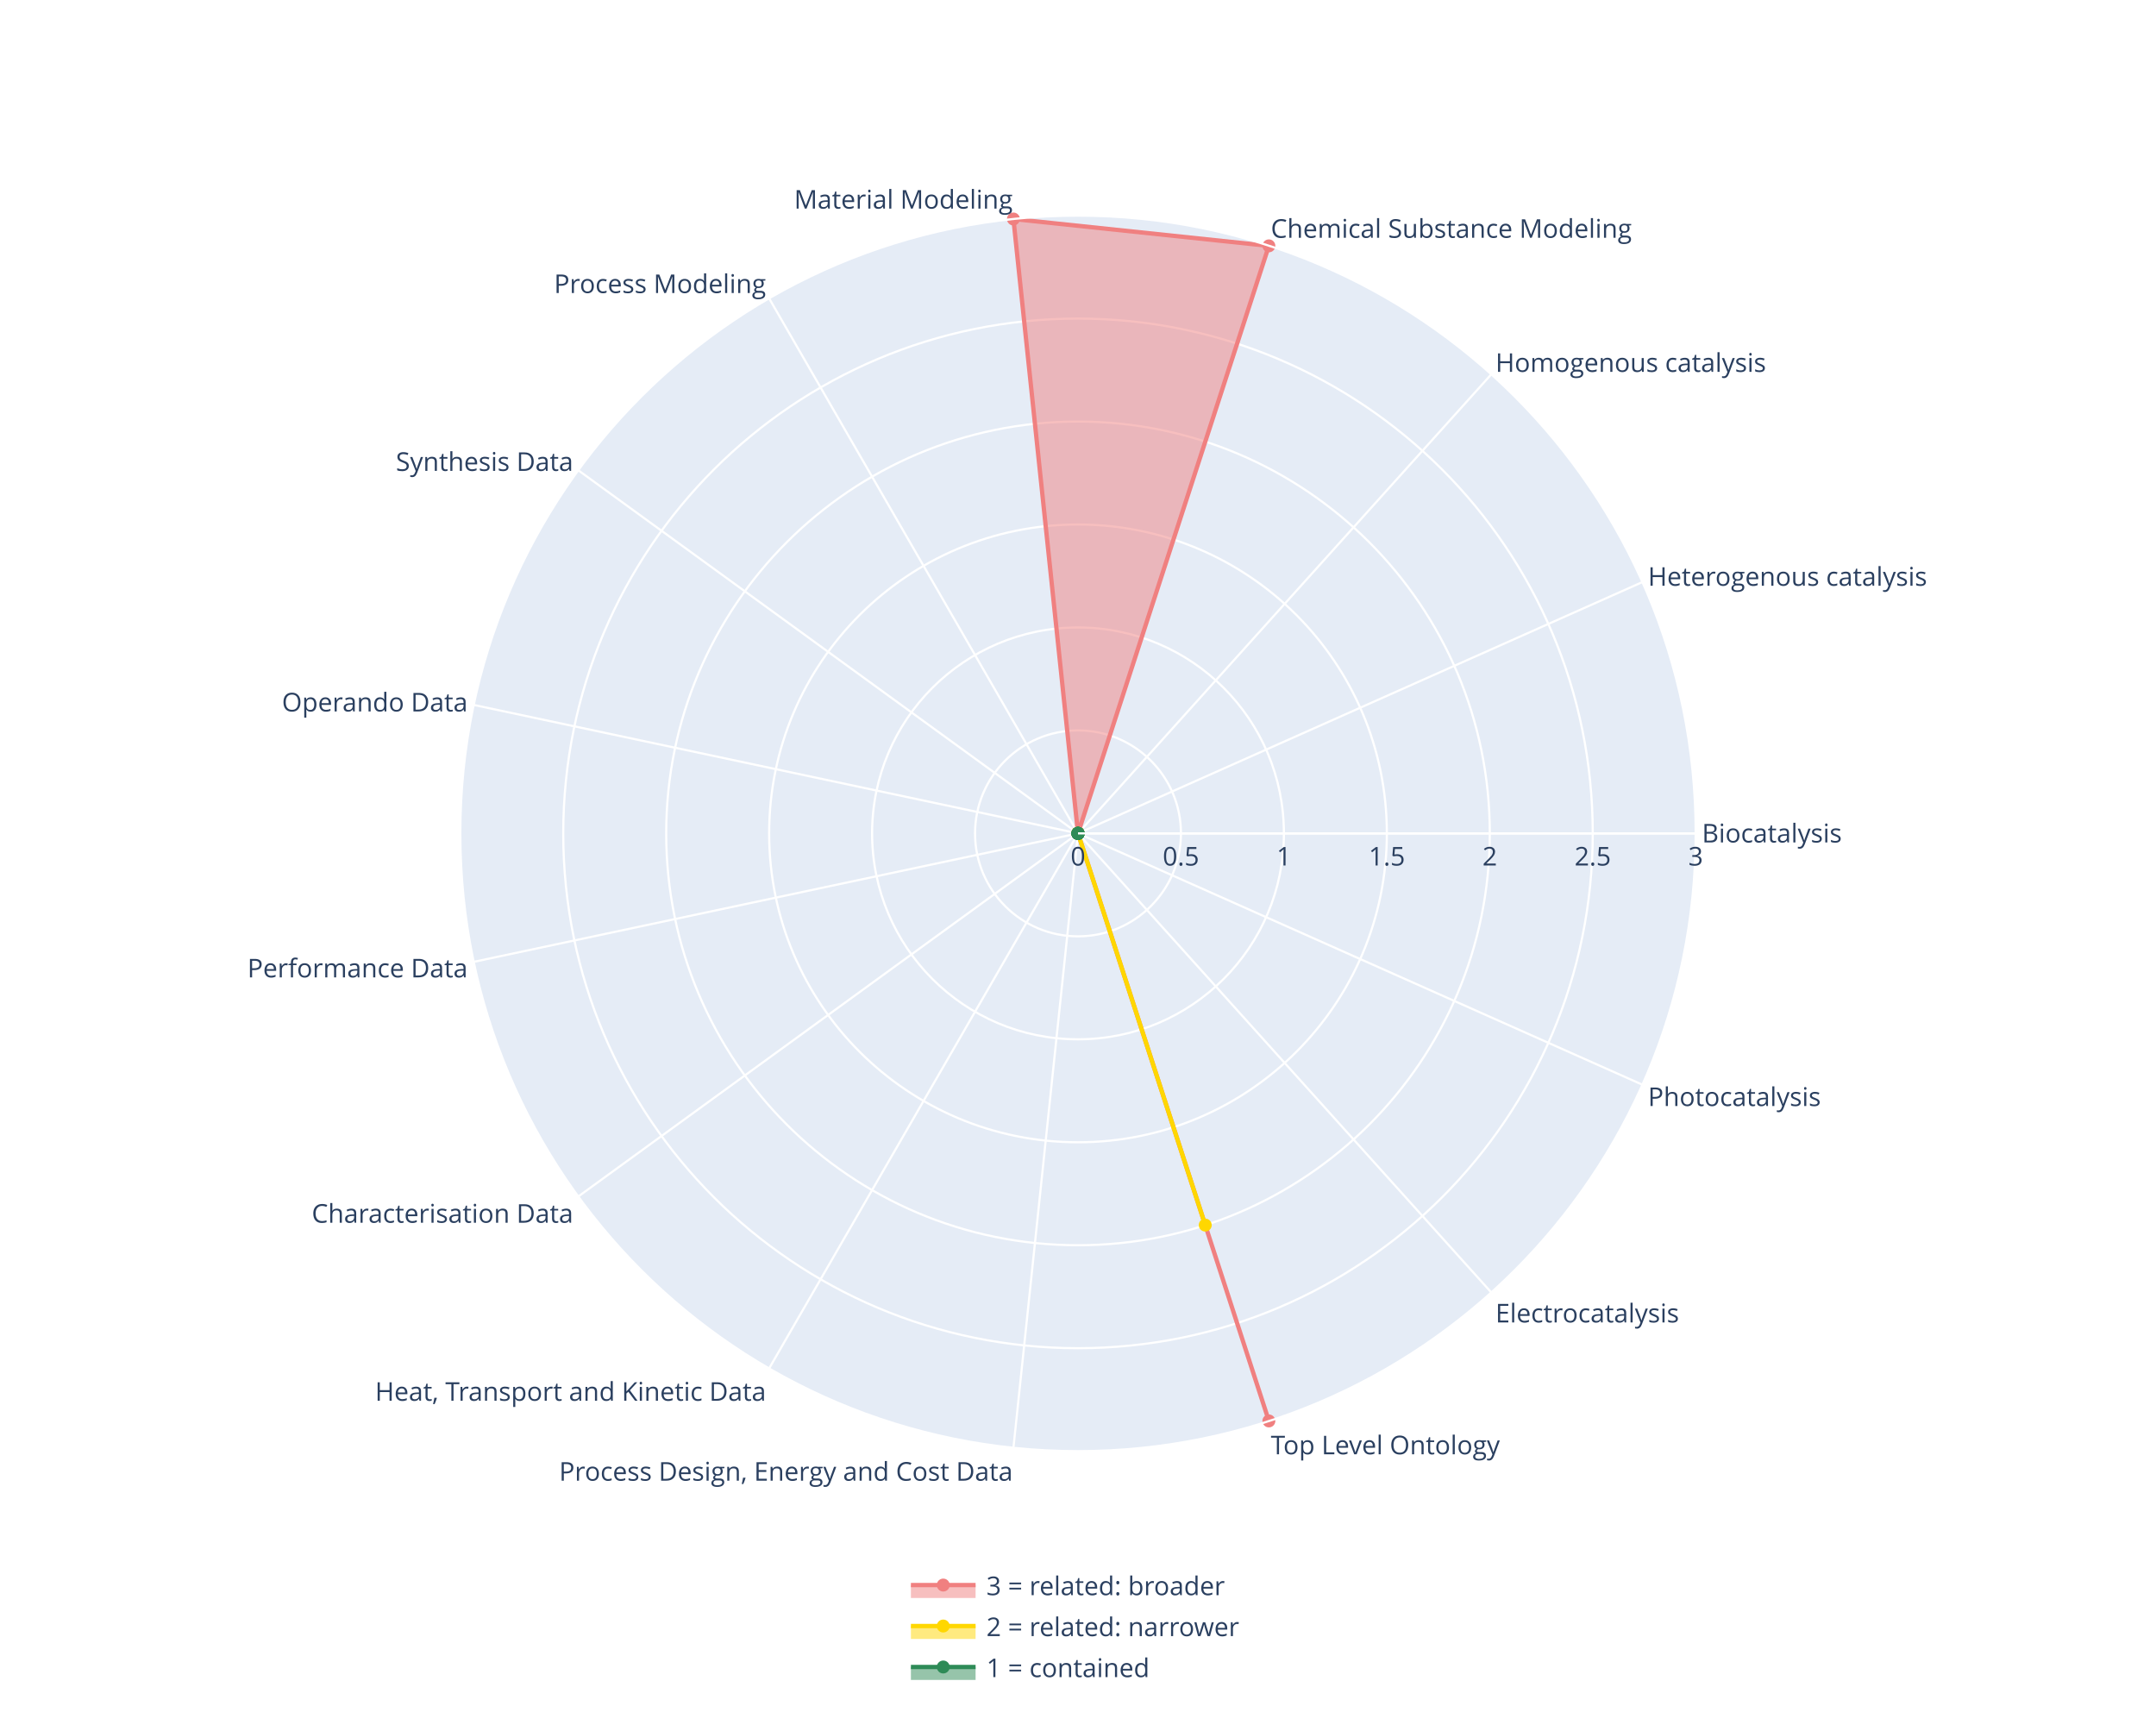
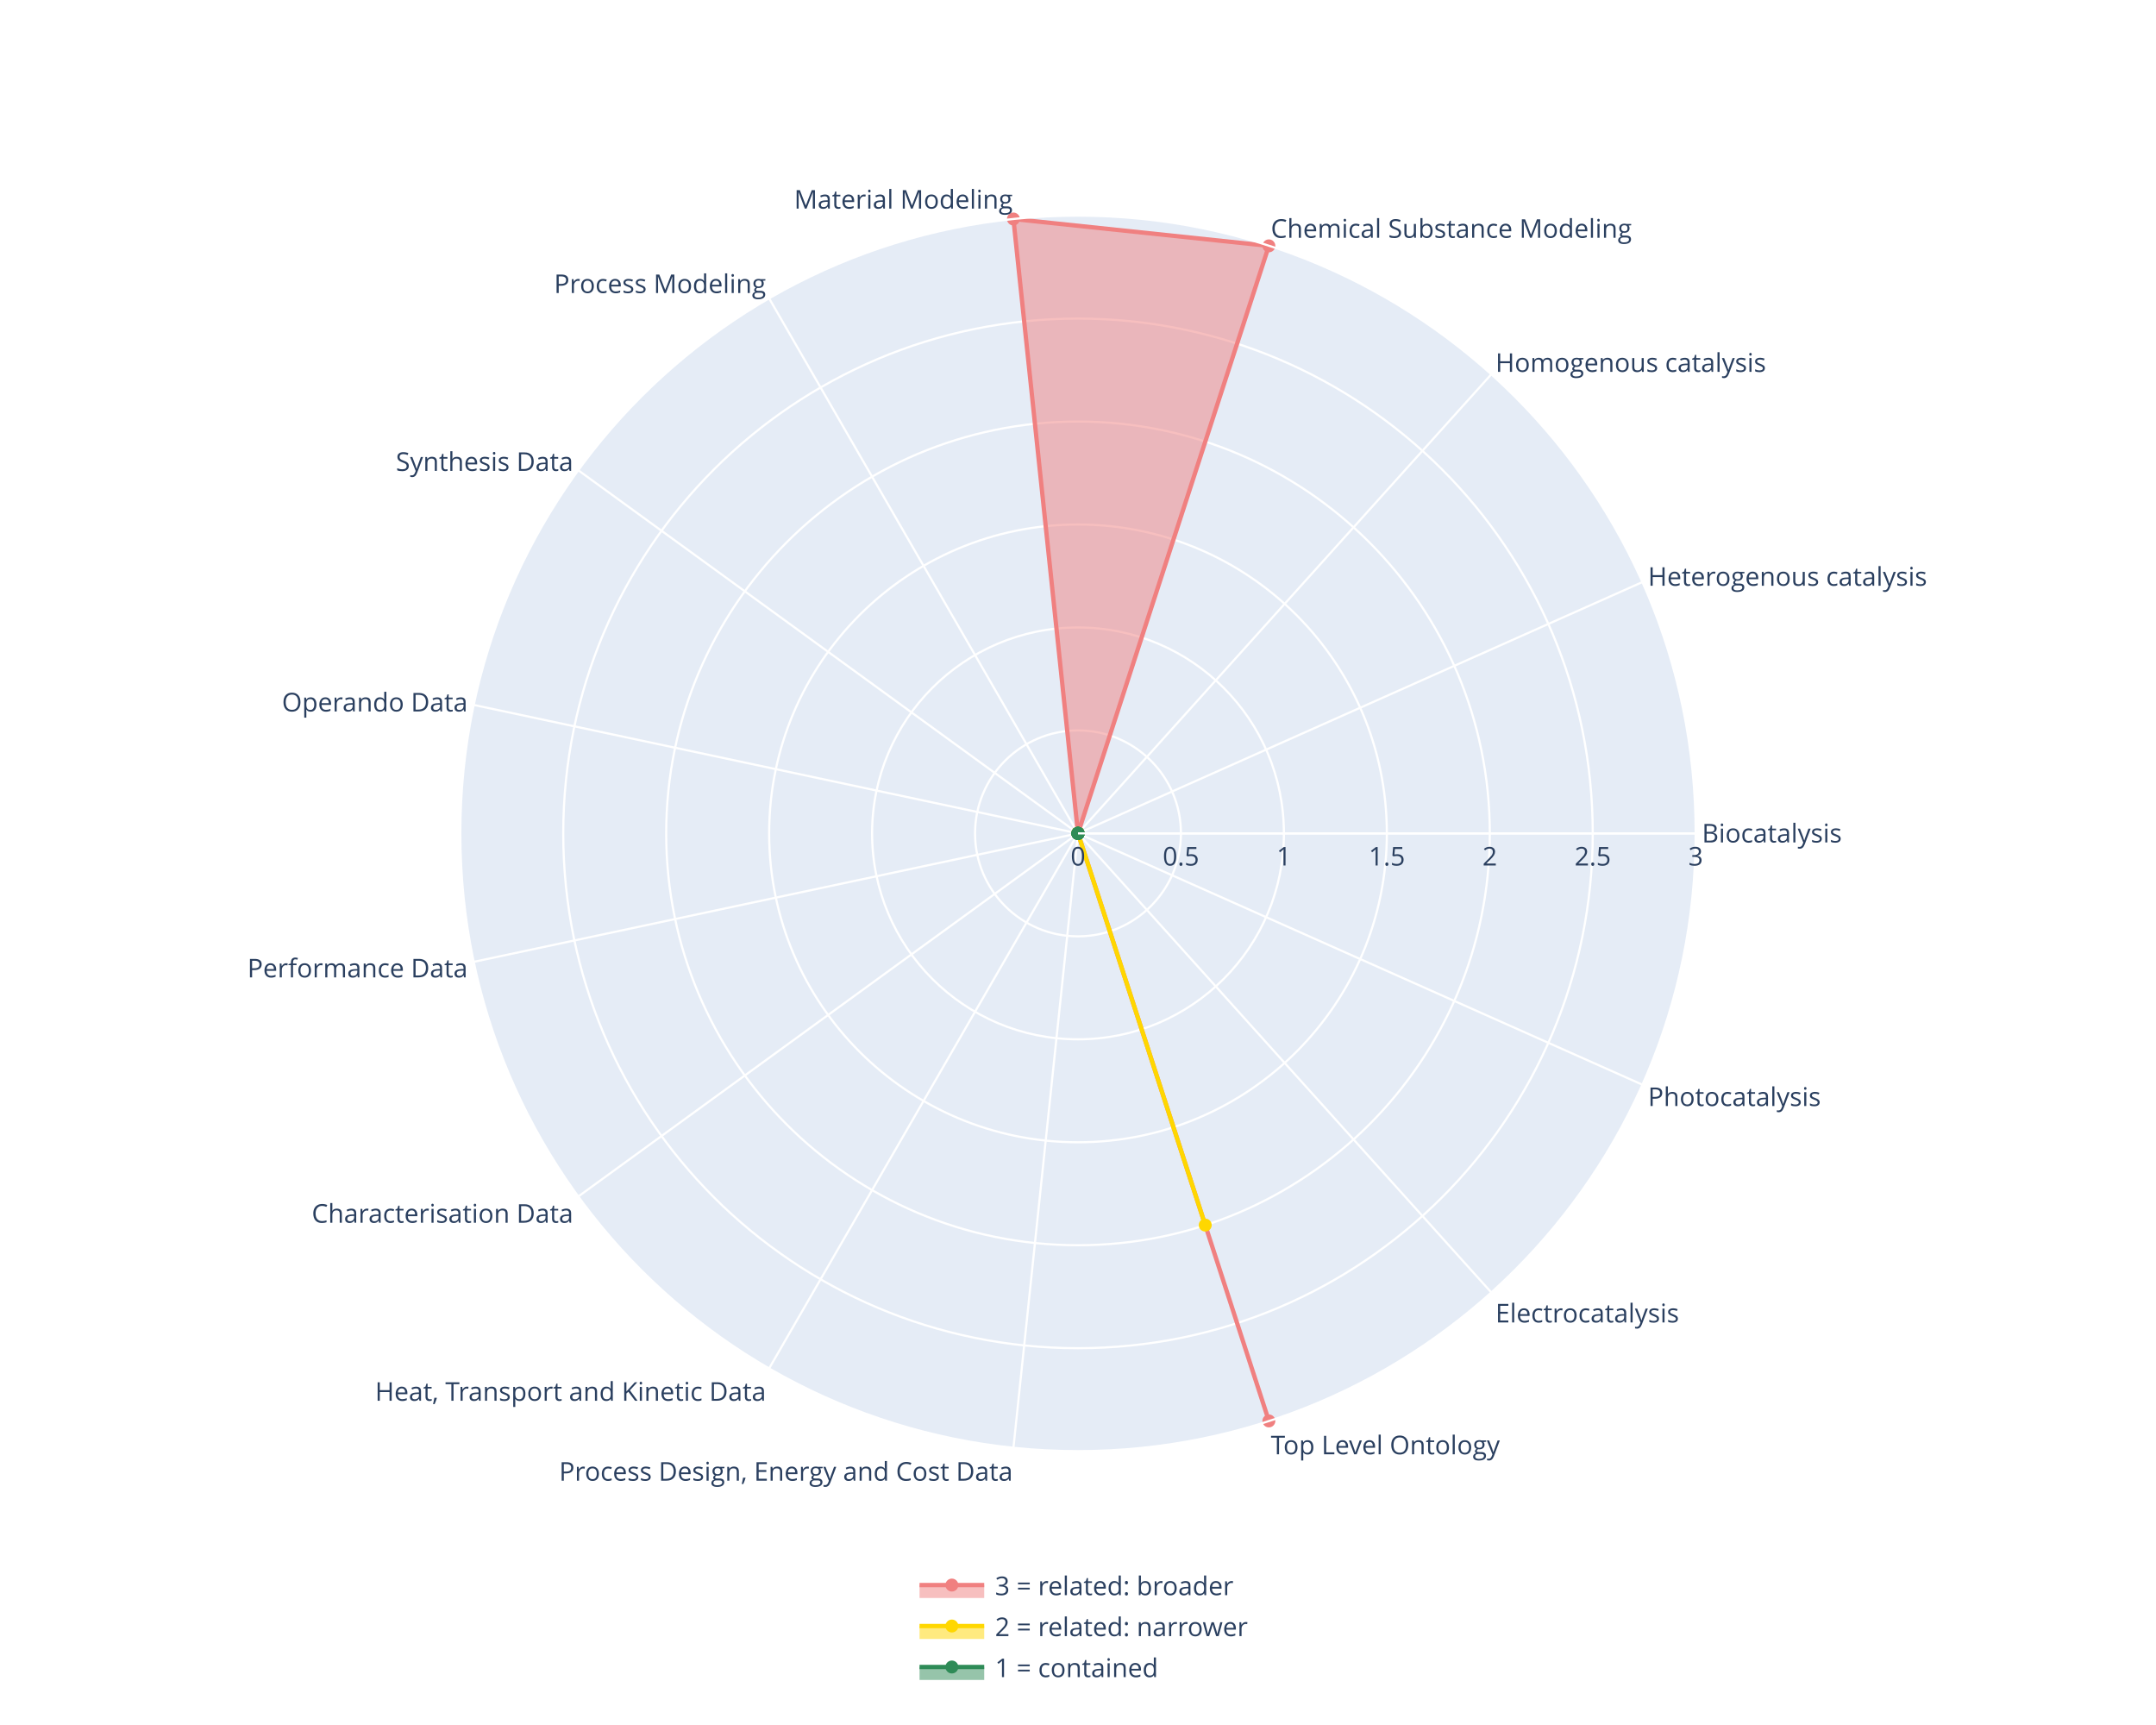
<svg xmlns="http://www.w3.org/2000/svg" class="main-svg" width="1000" height="800" style="" viewBox="0 0 1000 800">
  <rect x="0" y="0" width="1000" height="800" style="fill: rgb(255, 255, 255); fill-opacity: 1;" />
-   <defs id="defs-3d2ba4">
+   <defs id="defs-b6c060">
    <g class="clips">
-       <clipPath id="clip3d2ba4polar-for-traces">
+       <clipPath id="clipb6c060polar-for-traces">
        <path d="M286.5,0A286.5,286.5 0,1,0 -286.5,-3.508613079557167e-14A286.5,286.5 0,1,0 286.5,7.017226159114334e-14Z" transform="translate(286.5,286.5)" />
      </clipPath>
    </g>
    <g class="gradients" />
    <g class="patterns" />
  </defs>
  <g class="bglayer" />
  <g class="layer-below">
    <g class="imagelayer" />
    <g class="shapelayer" />
  </g>
  <g class="cartesianlayer" />
  <g class="polarlayer">
    <g class="polar">
      <g class="polarsublayer draglayer" />
      <g class="polarsublayer plotbg">
        <path d="M286.5,0A286.5,286.5 0,1,0 -286.5,-3.508613079557167e-14A286.5,286.5 0,1,0 286.5,7.017226159114334e-14Z" transform="translate(500,386.5)" style="fill: rgb(229, 236, 246); fill-opacity: 1;" />
      </g>
      <g class="polarsublayer backplot">
        <g class="maplayer" />
      </g>
      <g class="polarsublayer angular-grid" style="fill: none;">
        <path class="angularaxisgrid" d="M500,386.5L786.5,386.5" style="stroke: rgb(255, 255, 255); stroke-opacity: 1; stroke-width: 1px;" />
        <path class="angularaxisgrid" d="M500,386.5L761.731,269.97" style="stroke: rgb(255, 255, 255); stroke-opacity: 1; stroke-width: 1px;" />
        <path class="angularaxisgrid" d="M500,386.5L691.706,173.589" style="stroke: rgb(255, 255, 255); stroke-opacity: 1; stroke-width: 1px;" />
        <path class="angularaxisgrid" d="M500,386.5L588.533,114.022" style="stroke: rgb(255, 255, 255); stroke-opacity: 1; stroke-width: 1px;" />
        <path class="angularaxisgrid" d="M500,386.5L470.053,101.569" style="stroke: rgb(255, 255, 255); stroke-opacity: 1; stroke-width: 1px;" />
        <path class="angularaxisgrid" d="M500,386.5L356.75,138.384" style="stroke: rgb(255, 255, 255); stroke-opacity: 1; stroke-width: 1px;" />
        <path class="angularaxisgrid" d="M500,386.5L268.217,218.1" style="stroke: rgb(255, 255, 255); stroke-opacity: 1; stroke-width: 1px;" />
        <path class="angularaxisgrid" d="M500,386.5L219.761,326.933" style="stroke: rgb(255, 255, 255); stroke-opacity: 1; stroke-width: 1px;" />
        <path class="angularaxisgrid" d="M500,386.5L219.761,446.067" style="stroke: rgb(255, 255, 255); stroke-opacity: 1; stroke-width: 1px;" />
        <path class="angularaxisgrid" d="M500,386.5L268.217,554.9" style="stroke: rgb(255, 255, 255); stroke-opacity: 1; stroke-width: 1px;" />
        <path class="angularaxisgrid" d="M500,386.5L356.75,634.616" style="stroke: rgb(255, 255, 255); stroke-opacity: 1; stroke-width: 1px;" />
        <path class="angularaxisgrid" d="M500,386.5L470.053,671.431" style="stroke: rgb(255, 255, 255); stroke-opacity: 1; stroke-width: 1px;" />
        <path class="angularaxisgrid" d="M500,386.5L588.533,658.978" style="stroke: rgb(255, 255, 255); stroke-opacity: 1; stroke-width: 1px;" />
        <path class="angularaxisgrid" d="M500,386.5L691.706,599.411" style="stroke: rgb(255, 255, 255); stroke-opacity: 1; stroke-width: 1px;" />
        <path class="angularaxisgrid" d="M500,386.5L761.731,503.03" style="stroke: rgb(255, 255, 255); stroke-opacity: 1; stroke-width: 1px;" />
      </g>
      <g class="polarsublayer radial-grid" transform="translate(500,386.5)" style="fill: none;">
        <path class="xgrid" d="M47.75,0A47.75,47.75 0,1,0 -47.75,-5.847688465928611e-15A47.75,47.75 0,1,0 47.75,1.1695376931857222e-14Z" style="stroke: rgb(255, 255, 255); stroke-opacity: 1; stroke-width: 1px;" />
        <path class="xgrid" d="M95.5,0A95.5,95.5 0,1,0 -95.5,-1.1695376931857222e-14A95.5,95.5 0,1,0 95.5,2.3390753863714445e-14Z" style="stroke: rgb(255, 255, 255); stroke-opacity: 1; stroke-width: 1px;" />
        <path class="xgrid" d="M143.25,0A143.25,143.25 0,1,0 -143.25,-1.7543065397785835e-14A143.25,143.25 0,1,0 143.25,3.508613079557167e-14Z" style="stroke: rgb(255, 255, 255); stroke-opacity: 1; stroke-width: 1px;" />
        <path class="xgrid" d="M191,0A191,191 0,1,0 -191,-2.3390753863714445e-14A191,191 0,1,0 191,4.678150772742889e-14Z" style="stroke: rgb(255, 255, 255); stroke-opacity: 1; stroke-width: 1px;" />
        <path class="xgrid" d="M238.75,0A238.75,238.75 0,1,0 -238.75,-2.923844232964306e-14A238.75,238.75 0,1,0 238.75,5.847688465928612e-14Z" style="stroke: rgb(255, 255, 255); stroke-opacity: 1; stroke-width: 1px;" />
      </g>
      <g class="polarsublayer frontplot" transform="translate(213.5,100)">
        <g class="barlayer" />
        <g class="scatterlayer">
-           <g class="trace scatter trace6fa392" style="stroke-miterlimit: 2; opacity: 1;">
-             <g class="fills" clip-path="url(#clip3d2ba4polar-for-traces)">
+           <g class="trace scatter trace6d5749" style="stroke-miterlimit: 2; opacity: 1;">
+             <g class="fills" clip-path="url(#clipb6c060polar-for-traces)">
              <g>
                <path class="js-fill" d="M286.5,286.5L286.5,286.5L286.5,286.5L375.03,14.02L256.55,1.57L286.5,286.5L286.5,286.5L286.5,286.5L286.5,286.5L286.5,286.5L286.5,286.5L286.5,286.5L375.03,558.98L286.5,286.5L286.5,286.5L286.5,286.5Z" style="fill: rgb(240, 128, 128); fill-opacity: 0.5; stroke-width: 0;" />
              </g>
            </g>
            <g class="errorbars" />
            <g class="lines">
-               <path class="js-line" d="M286.5,286.5L286.5,286.5L286.5,286.5L375.03,14.02L256.55,1.57L286.5,286.5L286.5,286.5L286.5,286.5L286.5,286.5L286.5,286.5L286.5,286.5L286.5,286.5L375.03,558.98L286.5,286.5L286.5,286.5L286.5,286.5" clip-path="url(#clip3d2ba4polar-for-traces)" style="vector-effect: non-scaling-stroke; fill: none; stroke: rgb(240, 128, 128); stroke-opacity: 1; stroke-width: 2px; opacity: 1;" />
+               <path class="js-line" d="M286.5,286.5L286.5,286.5L286.5,286.5L375.03,14.02L256.55,1.57L286.5,286.5L286.5,286.5L286.5,286.5L286.5,286.5L286.5,286.5L286.5,286.5L286.5,286.5L375.03,558.98L286.5,286.5L286.5,286.5L286.5,286.5" clip-path="url(#clipb6c060polar-for-traces)" style="vector-effect: none; fill: none; stroke: rgb(240, 128, 128); stroke-opacity: 1; stroke-width: 2px; opacity: 1;" />
            </g>
            <g class="points">
              <path class="point" transform="translate(286.5,286.5)" d="M3,0A3,3 0 1,1 0,-3A3,3 0 0,1 3,0Z" style="opacity: 1; stroke-width: 0px; fill: rgb(240, 128, 128); fill-opacity: 1;" />
              <path class="point" transform="translate(286.5,286.5)" d="M3,0A3,3 0 1,1 0,-3A3,3 0 0,1 3,0Z" style="opacity: 1; stroke-width: 0px; fill: rgb(240, 128, 128); fill-opacity: 1;" />
              <path class="point" transform="translate(286.5,286.5)" d="M3,0A3,3 0 1,1 0,-3A3,3 0 0,1 3,0Z" style="opacity: 1; stroke-width: 0px; fill: rgb(240, 128, 128); fill-opacity: 1;" />
              <path class="point" transform="translate(375.03,14.02)" d="M3,0A3,3 0 1,1 0,-3A3,3 0 0,1 3,0Z" style="opacity: 1; stroke-width: 0px; fill: rgb(240, 128, 128); fill-opacity: 1;" />
              <path class="point" transform="translate(256.55,1.57)" d="M3,0A3,3 0 1,1 0,-3A3,3 0 0,1 3,0Z" style="opacity: 1; stroke-width: 0px; fill: rgb(240, 128, 128); fill-opacity: 1;" />
              <path class="point" transform="translate(286.5,286.5)" d="M3,0A3,3 0 1,1 0,-3A3,3 0 0,1 3,0Z" style="opacity: 1; stroke-width: 0px; fill: rgb(240, 128, 128); fill-opacity: 1;" />
              <path class="point" transform="translate(286.5,286.5)" d="M3,0A3,3 0 1,1 0,-3A3,3 0 0,1 3,0Z" style="opacity: 1; stroke-width: 0px; fill: rgb(240, 128, 128); fill-opacity: 1;" />
              <path class="point" transform="translate(286.5,286.5)" d="M3,0A3,3 0 1,1 0,-3A3,3 0 0,1 3,0Z" style="opacity: 1; stroke-width: 0px; fill: rgb(240, 128, 128); fill-opacity: 1;" />
              <path class="point" transform="translate(286.5,286.5)" d="M3,0A3,3 0 1,1 0,-3A3,3 0 0,1 3,0Z" style="opacity: 1; stroke-width: 0px; fill: rgb(240, 128, 128); fill-opacity: 1;" />
              <path class="point" transform="translate(286.5,286.5)" d="M3,0A3,3 0 1,1 0,-3A3,3 0 0,1 3,0Z" style="opacity: 1; stroke-width: 0px; fill: rgb(240, 128, 128); fill-opacity: 1;" />
              <path class="point" transform="translate(286.5,286.5)" d="M3,0A3,3 0 1,1 0,-3A3,3 0 0,1 3,0Z" style="opacity: 1; stroke-width: 0px; fill: rgb(240, 128, 128); fill-opacity: 1;" />
              <path class="point" transform="translate(286.5,286.5)" d="M3,0A3,3 0 1,1 0,-3A3,3 0 0,1 3,0Z" style="opacity: 1; stroke-width: 0px; fill: rgb(240, 128, 128); fill-opacity: 1;" />
              <path class="point" transform="translate(375.03,558.98)" d="M3,0A3,3 0 1,1 0,-3A3,3 0 0,1 3,0Z" style="opacity: 1; stroke-width: 0px; fill: rgb(240, 128, 128); fill-opacity: 1;" />
              <path class="point" transform="translate(286.5,286.5)" d="M3,0A3,3 0 1,1 0,-3A3,3 0 0,1 3,0Z" style="opacity: 1; stroke-width: 0px; fill: rgb(240, 128, 128); fill-opacity: 1;" />
              <path class="point" transform="translate(286.5,286.5)" d="M3,0A3,3 0 1,1 0,-3A3,3 0 0,1 3,0Z" style="opacity: 1; stroke-width: 0px; fill: rgb(240, 128, 128); fill-opacity: 1;" />
              <path class="point" transform="translate(286.5,286.5)" d="M3,0A3,3 0 1,1 0,-3A3,3 0 0,1 3,0Z" style="opacity: 1; stroke-width: 0px; fill: rgb(240, 128, 128); fill-opacity: 1;" />
            </g>
            <g class="text" />
          </g>
-           <g class="trace scatter tracec5e113" style="stroke-miterlimit: 2; opacity: 1;">
-             <g class="fills" clip-path="url(#clip3d2ba4polar-for-traces)">
+           <g class="trace scatter traced5a7ce" style="stroke-miterlimit: 2; opacity: 1;">
+             <g class="fills" clip-path="url(#clipb6c060polar-for-traces)">
              <g>
                <path class="js-fill" d="M286.5,286.5L286.5,286.5L286.5,286.5L286.5,286.5L286.5,286.5L286.5,286.5L286.5,286.5L286.5,286.5L286.5,286.5L286.5,286.5L286.5,286.5L286.5,286.5L345.52,468.15L286.5,286.5L286.5,286.5L286.5,286.5Z" style="fill: rgb(255, 215, 0); fill-opacity: 0.5; stroke-width: 0;" />
              </g>
            </g>
            <g class="errorbars" />
            <g class="lines">
-               <path class="js-line" d="M286.5,286.5L286.5,286.5L286.5,286.5L286.5,286.5L286.5,286.5L286.5,286.5L286.5,286.5L286.5,286.5L286.5,286.5L286.5,286.5L286.5,286.5L286.5,286.5L345.52,468.15L286.5,286.5L286.5,286.5L286.5,286.5" clip-path="url(#clip3d2ba4polar-for-traces)" style="vector-effect: non-scaling-stroke; fill: none; stroke: rgb(255, 215, 0); stroke-opacity: 1; stroke-width: 2px; opacity: 1;" />
+               <path class="js-line" d="M286.5,286.5L286.5,286.5L286.5,286.5L286.5,286.5L286.5,286.5L286.5,286.5L286.5,286.5L286.5,286.5L286.5,286.5L286.5,286.5L286.5,286.5L286.5,286.5L345.52,468.15L286.5,286.5L286.5,286.5L286.5,286.5" clip-path="url(#clipb6c060polar-for-traces)" style="vector-effect: none; fill: none; stroke: rgb(255, 215, 0); stroke-opacity: 1; stroke-width: 2px; opacity: 1;" />
            </g>
            <g class="points">
              <path class="point" transform="translate(286.5,286.5)" d="M3,0A3,3 0 1,1 0,-3A3,3 0 0,1 3,0Z" style="opacity: 1; stroke-width: 0px; fill: rgb(255, 215, 0); fill-opacity: 1;" />
              <path class="point" transform="translate(286.5,286.5)" d="M3,0A3,3 0 1,1 0,-3A3,3 0 0,1 3,0Z" style="opacity: 1; stroke-width: 0px; fill: rgb(255, 215, 0); fill-opacity: 1;" />
              <path class="point" transform="translate(286.5,286.5)" d="M3,0A3,3 0 1,1 0,-3A3,3 0 0,1 3,0Z" style="opacity: 1; stroke-width: 0px; fill: rgb(255, 215, 0); fill-opacity: 1;" />
              <path class="point" transform="translate(286.5,286.5)" d="M3,0A3,3 0 1,1 0,-3A3,3 0 0,1 3,0Z" style="opacity: 1; stroke-width: 0px; fill: rgb(255, 215, 0); fill-opacity: 1;" />
              <path class="point" transform="translate(286.5,286.5)" d="M3,0A3,3 0 1,1 0,-3A3,3 0 0,1 3,0Z" style="opacity: 1; stroke-width: 0px; fill: rgb(255, 215, 0); fill-opacity: 1;" />
              <path class="point" transform="translate(286.5,286.5)" d="M3,0A3,3 0 1,1 0,-3A3,3 0 0,1 3,0Z" style="opacity: 1; stroke-width: 0px; fill: rgb(255, 215, 0); fill-opacity: 1;" />
              <path class="point" transform="translate(286.5,286.5)" d="M3,0A3,3 0 1,1 0,-3A3,3 0 0,1 3,0Z" style="opacity: 1; stroke-width: 0px; fill: rgb(255, 215, 0); fill-opacity: 1;" />
              <path class="point" transform="translate(286.5,286.5)" d="M3,0A3,3 0 1,1 0,-3A3,3 0 0,1 3,0Z" style="opacity: 1; stroke-width: 0px; fill: rgb(255, 215, 0); fill-opacity: 1;" />
              <path class="point" transform="translate(286.5,286.5)" d="M3,0A3,3 0 1,1 0,-3A3,3 0 0,1 3,0Z" style="opacity: 1; stroke-width: 0px; fill: rgb(255, 215, 0); fill-opacity: 1;" />
              <path class="point" transform="translate(286.5,286.5)" d="M3,0A3,3 0 1,1 0,-3A3,3 0 0,1 3,0Z" style="opacity: 1; stroke-width: 0px; fill: rgb(255, 215, 0); fill-opacity: 1;" />
              <path class="point" transform="translate(286.5,286.5)" d="M3,0A3,3 0 1,1 0,-3A3,3 0 0,1 3,0Z" style="opacity: 1; stroke-width: 0px; fill: rgb(255, 215, 0); fill-opacity: 1;" />
              <path class="point" transform="translate(286.5,286.5)" d="M3,0A3,3 0 1,1 0,-3A3,3 0 0,1 3,0Z" style="opacity: 1; stroke-width: 0px; fill: rgb(255, 215, 0); fill-opacity: 1;" />
              <path class="point" transform="translate(345.52,468.15)" d="M3,0A3,3 0 1,1 0,-3A3,3 0 0,1 3,0Z" style="opacity: 1; stroke-width: 0px; fill: rgb(255, 215, 0); fill-opacity: 1;" />
              <path class="point" transform="translate(286.5,286.5)" d="M3,0A3,3 0 1,1 0,-3A3,3 0 0,1 3,0Z" style="opacity: 1; stroke-width: 0px; fill: rgb(255, 215, 0); fill-opacity: 1;" />
              <path class="point" transform="translate(286.5,286.5)" d="M3,0A3,3 0 1,1 0,-3A3,3 0 0,1 3,0Z" style="opacity: 1; stroke-width: 0px; fill: rgb(255, 215, 0); fill-opacity: 1;" />
              <path class="point" transform="translate(286.5,286.5)" d="M3,0A3,3 0 1,1 0,-3A3,3 0 0,1 3,0Z" style="opacity: 1; stroke-width: 0px; fill: rgb(255, 215, 0); fill-opacity: 1;" />
            </g>
            <g class="text" />
          </g>
-           <g class="trace scatter trace537196" style="stroke-miterlimit: 2; opacity: 1;">
-             <g class="fills" clip-path="url(#clip3d2ba4polar-for-traces)">
+           <g class="trace scatter trace904cd1" style="stroke-miterlimit: 2; opacity: 1;">
+             <g class="fills" clip-path="url(#clipb6c060polar-for-traces)">
              <g>
                <path class="js-fill" d="M286.5,286.5L286.5,286.5L286.5,286.5L286.5,286.5L286.5,286.5L286.5,286.5L286.5,286.5L286.5,286.5L286.5,286.5L286.5,286.5L286.5,286.5L286.5,286.5L286.5,286.5L286.5,286.5L286.5,286.5L286.5,286.5Z" style="fill: rgb(46, 139, 87); fill-opacity: 0.5; stroke-width: 0;" />
              </g>
            </g>
            <g class="errorbars" />
            <g class="lines">
-               <path class="js-line" d="M286.5,286.5L286.5,286.5L286.5,286.5L286.5,286.5L286.5,286.5L286.5,286.5L286.5,286.5L286.5,286.5L286.5,286.5L286.5,286.5L286.5,286.5L286.5,286.5L286.5,286.5L286.5,286.5L286.5,286.5L286.5,286.5" clip-path="url(#clip3d2ba4polar-for-traces)" style="vector-effect: non-scaling-stroke; fill: none; stroke: rgb(46, 139, 87); stroke-opacity: 1; stroke-width: 2px; opacity: 1;" />
+               <path class="js-line" d="M286.5,286.5L286.5,286.5L286.5,286.5L286.5,286.5L286.5,286.5L286.5,286.5L286.5,286.5L286.5,286.5L286.5,286.5L286.5,286.5L286.5,286.5L286.5,286.5L286.5,286.5L286.5,286.5L286.5,286.5L286.5,286.5" clip-path="url(#clipb6c060polar-for-traces)" style="vector-effect: none; fill: none; stroke: rgb(46, 139, 87); stroke-opacity: 1; stroke-width: 2px; opacity: 1;" />
            </g>
            <g class="points">
              <path class="point" transform="translate(286.5,286.5)" d="M3,0A3,3 0 1,1 0,-3A3,3 0 0,1 3,0Z" style="opacity: 1; stroke-width: 0px; fill: rgb(46, 139, 87); fill-opacity: 1;" />
              <path class="point" transform="translate(286.5,286.5)" d="M3,0A3,3 0 1,1 0,-3A3,3 0 0,1 3,0Z" style="opacity: 1; stroke-width: 0px; fill: rgb(46, 139, 87); fill-opacity: 1;" />
              <path class="point" transform="translate(286.5,286.5)" d="M3,0A3,3 0 1,1 0,-3A3,3 0 0,1 3,0Z" style="opacity: 1; stroke-width: 0px; fill: rgb(46, 139, 87); fill-opacity: 1;" />
              <path class="point" transform="translate(286.5,286.5)" d="M3,0A3,3 0 1,1 0,-3A3,3 0 0,1 3,0Z" style="opacity: 1; stroke-width: 0px; fill: rgb(46, 139, 87); fill-opacity: 1;" />
              <path class="point" transform="translate(286.5,286.5)" d="M3,0A3,3 0 1,1 0,-3A3,3 0 0,1 3,0Z" style="opacity: 1; stroke-width: 0px; fill: rgb(46, 139, 87); fill-opacity: 1;" />
              <path class="point" transform="translate(286.5,286.5)" d="M3,0A3,3 0 1,1 0,-3A3,3 0 0,1 3,0Z" style="opacity: 1; stroke-width: 0px; fill: rgb(46, 139, 87); fill-opacity: 1;" />
              <path class="point" transform="translate(286.5,286.5)" d="M3,0A3,3 0 1,1 0,-3A3,3 0 0,1 3,0Z" style="opacity: 1; stroke-width: 0px; fill: rgb(46, 139, 87); fill-opacity: 1;" />
              <path class="point" transform="translate(286.5,286.5)" d="M3,0A3,3 0 1,1 0,-3A3,3 0 0,1 3,0Z" style="opacity: 1; stroke-width: 0px; fill: rgb(46, 139, 87); fill-opacity: 1;" />
              <path class="point" transform="translate(286.5,286.5)" d="M3,0A3,3 0 1,1 0,-3A3,3 0 0,1 3,0Z" style="opacity: 1; stroke-width: 0px; fill: rgb(46, 139, 87); fill-opacity: 1;" />
              <path class="point" transform="translate(286.5,286.5)" d="M3,0A3,3 0 1,1 0,-3A3,3 0 0,1 3,0Z" style="opacity: 1; stroke-width: 0px; fill: rgb(46, 139, 87); fill-opacity: 1;" />
              <path class="point" transform="translate(286.5,286.5)" d="M3,0A3,3 0 1,1 0,-3A3,3 0 0,1 3,0Z" style="opacity: 1; stroke-width: 0px; fill: rgb(46, 139, 87); fill-opacity: 1;" />
              <path class="point" transform="translate(286.5,286.5)" d="M3,0A3,3 0 1,1 0,-3A3,3 0 0,1 3,0Z" style="opacity: 1; stroke-width: 0px; fill: rgb(46, 139, 87); fill-opacity: 1;" />
              <path class="point" transform="translate(286.5,286.5)" d="M3,0A3,3 0 1,1 0,-3A3,3 0 0,1 3,0Z" style="opacity: 1; stroke-width: 0px; fill: rgb(46, 139, 87); fill-opacity: 1;" />
              <path class="point" transform="translate(286.5,286.5)" d="M3,0A3,3 0 1,1 0,-3A3,3 0 0,1 3,0Z" style="opacity: 1; stroke-width: 0px; fill: rgb(46, 139, 87); fill-opacity: 1;" />
              <path class="point" transform="translate(286.5,286.5)" d="M3,0A3,3 0 1,1 0,-3A3,3 0 0,1 3,0Z" style="opacity: 1; stroke-width: 0px; fill: rgb(46, 139, 87); fill-opacity: 1;" />
              <path class="point" transform="translate(286.5,286.5)" d="M3,0A3,3 0 1,1 0,-3A3,3 0 0,1 3,0Z" style="opacity: 1; stroke-width: 0px; fill: rgb(46, 139, 87); fill-opacity: 1;" />
            </g>
            <g class="text" />
          </g>
        </g>
      </g>
      <g class="polarsublayer angular-line">
        <path d="M286.5,0A286.5,286.5 0,1,0 -286.5,-3.508613079557167e-14A286.5,286.5 0,1,0 286.5,7.017226159114334e-14Z" transform="translate(500,386.5)" stroke-width="1" style="fill: none; stroke: rgb(255, 255, 255); stroke-opacity: 1;" />
      </g>
      <g class="polarsublayer radial-line">
        <line x1="0" y1="0" x2="286.5" y2="0" transform="translate(500,386.5)" stroke-width="1" style="fill: none; stroke: rgb(255, 255, 255); stroke-opacity: 1;" />
      </g>
      <g class="polarsublayer angular-axis">
        <g class="angularaxistick">
          <text text-anchor="start" x="2.9" y="4.2" transform="translate(786.5,386.5)" style="font-family: 'Open Sans', verdana, arial, sans-serif; font-size: 12px; fill: rgb(42, 63, 95); fill-opacity: 1; white-space: pre; opacity: 1;">Biocatalysis</text>
        </g>
        <g class="angularaxistick">
          <text text-anchor="start" x="2.649" y="1.681" transform="translate(761.7308,269.97)" style="font-family: 'Open Sans', verdana, arial, sans-serif; font-size: 12px; fill: rgb(42, 63, 95); fill-opacity: 1; white-space: pre; opacity: 1;">Heterogenous catalysis</text>
        </g>
        <g class="angularaxistick">
          <text text-anchor="start" x="1.94" y="-1.128" transform="translate(691.7059,173.589)" style="font-family: 'Open Sans', verdana, arial, sans-serif; font-size: 12px; fill: rgb(42, 63, 95); fill-opacity: 1; white-space: pre; opacity: 1;">Homogenous catalysis</text>
        </g>
        <g class="angularaxistick">
          <text text-anchor="start" x="0.896" y="-3.743" transform="translate(588.5334,114.0223)" style="font-family: 'Open Sans', verdana, arial, sans-serif; font-size: 12px; fill: rgb(42, 63, 95); fill-opacity: 1; white-space: pre; opacity: 1;">Chemical Substance Modeling</text>
        </g>
        <g class="angularaxistick">
          <text text-anchor="end" x="-0.303" y="-4.832" transform="translate(470.0526,101.5695)" style="font-family: 'Open Sans', verdana, arial, sans-serif; font-size: 12px; fill: rgb(42, 63, 95); fill-opacity: 1; white-space: pre; opacity: 1;">Material Modeling</text>
        </g>
        <g class="angularaxistick">
          <text text-anchor="end" x="-1.45" y="-2.49" transform="translate(356.75,138.3837)" style="font-family: 'Open Sans', verdana, arial, sans-serif; font-size: 12px; fill: rgb(42, 63, 95); fill-opacity: 1; white-space: pre; opacity: 1;">Process Modeling</text>
        </g>
        <g class="angularaxistick">
          <text text-anchor="end" x="-2.346" y="0.283" transform="translate(268.2166,218.0995)" style="font-family: 'Open Sans', verdana, arial, sans-serif; font-size: 12px; fill: rgb(42, 63, 95); fill-opacity: 1; white-space: pre; opacity: 1;">Synthesis Data</text>
        </g>
        <g class="angularaxistick">
          <text text-anchor="end" x="-2.837" y="3.006" transform="translate(219.7607,326.9333)" style="font-family: 'Open Sans', verdana, arial, sans-serif; font-size: 12px; fill: rgb(42, 63, 95); fill-opacity: 1; white-space: pre; opacity: 1;">Operando Data</text>
        </g>
        <g class="angularaxistick">
          <text text-anchor="end" x="-2.837" y="7.206" transform="translate(219.7607,446.0667)" style="font-family: 'Open Sans', verdana, arial, sans-serif; font-size: 12px; fill: rgb(42, 63, 95); fill-opacity: 1; white-space: pre; opacity: 1;">Performance Data</text>
        </g>
        <g class="angularaxistick">
          <text text-anchor="end" x="-2.346" y="12.156" transform="translate(268.2166,554.9005)" style="font-family: 'Open Sans', verdana, arial, sans-serif; font-size: 12px; fill: rgb(42, 63, 95); fill-opacity: 1; white-space: pre; opacity: 1;">Characterisation Data</text>
        </g>
        <g class="angularaxistick">
          <text text-anchor="end" x="-1.45" y="15.004" transform="translate(356.75,634.6163)" style="font-family: 'Open Sans', verdana, arial, sans-serif; font-size: 12px; fill: rgb(42, 63, 95); fill-opacity: 1; white-space: pre; opacity: 1;">Heat, Transport and Kinetic Data</text>
        </g>
        <g class="angularaxistick">
          <text text-anchor="end" x="-0.303" y="15.257" transform="translate(470.0526,671.4305)" style="font-family: 'Open Sans', verdana, arial, sans-serif; font-size: 12px; fill: rgb(42, 63, 95); fill-opacity: 1; white-space: pre; opacity: 1;">Process Design, Energy and Cost Data</text>
        </g>
        <g class="angularaxistick">
          <text text-anchor="start" x="0.896" y="15.469" transform="translate(588.5334,658.9777)" style="font-family: 'Open Sans', verdana, arial, sans-serif; font-size: 12px; fill: rgb(42, 63, 95); fill-opacity: 1; white-space: pre; opacity: 1;">Top Level Ontology</text>
        </g>
        <g class="angularaxistick">
          <text text-anchor="start" x="1.94" y="13.883" transform="translate(691.7059,599.411)" style="font-family: 'Open Sans', verdana, arial, sans-serif; font-size: 12px; fill: rgb(42, 63, 95); fill-opacity: 1; white-space: pre; opacity: 1;">Electrocatalysis</text>
        </g>
        <g class="angularaxistick">
          <text text-anchor="start" x="2.649" y="9.897" transform="translate(761.7308,503.03)" style="font-family: 'Open Sans', verdana, arial, sans-serif; font-size: 12px; fill: rgb(42, 63, 95); fill-opacity: 1; white-space: pre; opacity: 1;">Photocatalysis</text>
        </g>
      </g>
      <g class="polarsublayer radial-axis" transform="translate(500,386.5)">
        <g class="xtick">
          <text text-anchor="middle" x="0" y="14.9" transform="" style="font-family: 'Open Sans', verdana, arial, sans-serif; font-size: 12px; fill: rgb(42, 63, 95); fill-opacity: 1; white-space: pre; opacity: 1;">0</text>
        </g>
        <g class="xtick">
          <text text-anchor="middle" x="0" y="14.9" transform="translate(47.75,0)" style="font-family: 'Open Sans', verdana, arial, sans-serif; font-size: 12px; fill: rgb(42, 63, 95); fill-opacity: 1; white-space: pre; opacity: 1;">0.5</text>
        </g>
        <g class="xtick">
          <text text-anchor="middle" x="0" y="14.9" transform="translate(95.5,0)" style="font-family: 'Open Sans', verdana, arial, sans-serif; font-size: 12px; fill: rgb(42, 63, 95); fill-opacity: 1; white-space: pre; opacity: 1;">1</text>
        </g>
        <g class="xtick">
          <text text-anchor="middle" x="0" y="14.9" transform="translate(143.25,0)" style="font-family: 'Open Sans', verdana, arial, sans-serif; font-size: 12px; fill: rgb(42, 63, 95); fill-opacity: 1; white-space: pre; opacity: 1;">1.5</text>
        </g>
        <g class="xtick">
          <text text-anchor="middle" x="0" y="14.9" transform="translate(191,0)" style="font-family: 'Open Sans', verdana, arial, sans-serif; font-size: 12px; fill: rgb(42, 63, 95); fill-opacity: 1; white-space: pre; opacity: 1;">2</text>
        </g>
        <g class="xtick">
          <text text-anchor="middle" x="0" y="14.9" transform="translate(238.75,0)" style="font-family: 'Open Sans', verdana, arial, sans-serif; font-size: 12px; fill: rgb(42, 63, 95); fill-opacity: 1; white-space: pre; opacity: 1;">2.5</text>
        </g>
        <g class="xtick">
          <text text-anchor="middle" x="0" y="14.9" transform="translate(286.5,0)" style="font-family: 'Open Sans', verdana, arial, sans-serif; font-size: 12px; fill: rgb(42, 63, 95); fill-opacity: 1; white-space: pre; opacity: 1;">3</text>
        </g>
      </g>
    </g>
  </g>
  <g class="smithlayer" />
  <g class="ternarylayer" />
  <g class="geolayer" />
  <g class="funnelarealayer" />
  <g class="pielayer" />
  <g class="iciclelayer" />
  <g class="treemaplayer" />
  <g class="sunburstlayer" />
  <g class="glimages" />
-   <defs id="topdefs-3d2ba4">
+   <defs id="topdefs-b6c060">
    <g class="clips" />
-     <clipPath id="legend3d2ba4">
-       <rect width="165" height="67" x="0" y="0" />
+     <clipPath id="legendb6c060">
+       <rect width="157" height="67" x="0" y="0" />
    </clipPath>
  </defs>
  <g class="layer-above">
    <g class="imagelayer" />
    <g class="shapelayer" />
  </g>
  <g class="infolayer">
-     <g class="legend" pointer-events="all" transform="translate(417.5,720.6)">
-       <rect class="bg" shape-rendering="crispEdges" width="165" height="67" x="0" y="0" style="stroke: rgb(68, 68, 68); stroke-opacity: 1; fill: rgb(255, 255, 255); fill-opacity: 1; stroke-width: 0px;" />
-       <g class="scrollbox" transform="" clip-path="url(#legend3d2ba4)">
+     <g class="legend" pointer-events="all" transform="translate(421.5,720.6)">
+       <rect class="bg" shape-rendering="crispEdges" width="157" height="67" x="0" y="0" style="stroke: rgb(68, 68, 68); stroke-opacity: 1; fill: rgb(255, 255, 255); fill-opacity: 1; stroke-width: 0px;" />
+       <g class="scrollbox" transform="" clip-path="url(#legendb6c060)">
        <g class="groups">
          <g class="traces" transform="translate(0,14.5)" style="opacity: 1;">
            <text class="legendtext" text-anchor="start" x="40" y="4.68" style="font-family: 'Open Sans', verdana, arial, sans-serif; font-size: 12px; fill: rgb(42, 63, 95); fill-opacity: 1; white-space: pre;">3 = related: broader</text>
            <g class="layers" style="opacity: 1;">
              <g class="legendfill">
                <path class="js-fill" d="M5,0h30v6h-30z" style="stroke-width: 0; fill: rgb(240, 128, 128); fill-opacity: 0.5;" />
              </g>
              <g class="legendlines">
                <path class="js-line" d="M5,0h30" style="fill: none; stroke: rgb(240, 128, 128); stroke-opacity: 1; stroke-width: 2px;" />
              </g>
              <g class="legendsymbols">
                <g class="legendpoints">
                  <path class="scatterpts" transform="translate(20,0)" d="M3,0A3,3 0 1,1 0,-3A3,3 0 0,1 3,0Z" style="opacity: 1; stroke-width: 0px; fill: rgb(240, 128, 128); fill-opacity: 1;" />
                </g>
              </g>
            </g>
-             <rect class="legendtoggle" x="0" y="-9.5" width="159.094" height="19" style="fill: rgb(0, 0, 0); fill-opacity: 0;" />
+             <rect class="legendtoggle" x="0" y="-9.5" width="151.062" height="19" style="fill: rgb(0, 0, 0); fill-opacity: 0;" />
          </g>
          <g class="traces" transform="translate(0,33.5)" style="opacity: 1;">
            <text class="legendtext" text-anchor="start" x="40" y="4.68" style="font-family: 'Open Sans', verdana, arial, sans-serif; font-size: 12px; fill: rgb(42, 63, 95); fill-opacity: 1; white-space: pre;">2 = related: narrower</text>
            <g class="layers" style="opacity: 1;">
              <g class="legendfill">
                <path class="js-fill" d="M5,0h30v6h-30z" style="stroke-width: 0; fill: rgb(255, 215, 0); fill-opacity: 0.5;" />
              </g>
              <g class="legendlines">
                <path class="js-line" d="M5,0h30" style="fill: none; stroke: rgb(255, 215, 0); stroke-opacity: 1; stroke-width: 2px;" />
              </g>
              <g class="legendsymbols">
                <g class="legendpoints">
                  <path class="scatterpts" transform="translate(20,0)" d="M3,0A3,3 0 1,1 0,-3A3,3 0 0,1 3,0Z" style="opacity: 1; stroke-width: 0px; fill: rgb(255, 215, 0); fill-opacity: 1;" />
                </g>
              </g>
            </g>
-             <rect class="legendtoggle" x="0" y="-9.5" width="159.094" height="19" style="fill: rgb(0, 0, 0); fill-opacity: 0;" />
+             <rect class="legendtoggle" x="0" y="-9.5" width="151.062" height="19" style="fill: rgb(0, 0, 0); fill-opacity: 0;" />
          </g>
          <g class="traces" transform="translate(0,52.5)" style="opacity: 1;">
            <text class="legendtext" text-anchor="start" x="40" y="4.68" style="font-family: 'Open Sans', verdana, arial, sans-serif; font-size: 12px; fill: rgb(42, 63, 95); fill-opacity: 1; white-space: pre;">1 = contained</text>
            <g class="layers" style="opacity: 1;">
              <g class="legendfill">
                <path class="js-fill" d="M5,0h30v6h-30z" style="stroke-width: 0; fill: rgb(46, 139, 87); fill-opacity: 0.5;" />
              </g>
              <g class="legendlines">
                <path class="js-line" d="M5,0h30" style="fill: none; stroke: rgb(46, 139, 87); stroke-opacity: 1; stroke-width: 2px;" />
              </g>
              <g class="legendsymbols">
                <g class="legendpoints">
                  <path class="scatterpts" transform="translate(20,0)" d="M3,0A3,3 0 1,1 0,-3A3,3 0 0,1 3,0Z" style="opacity: 1; stroke-width: 0px; fill: rgb(46, 139, 87); fill-opacity: 1;" />
                </g>
              </g>
            </g>
-             <rect class="legendtoggle" x="0" y="-9.5" width="159.094" height="19" style="fill: rgb(0, 0, 0); fill-opacity: 0;" />
+             <rect class="legendtoggle" x="0" y="-9.5" width="151.062" height="19" style="fill: rgb(0, 0, 0); fill-opacity: 0;" />
          </g>
        </g>
      </g>
      <rect class="scrollbar" rx="20" ry="3" width="0" height="0" x="0" y="0" style="fill: rgb(128, 139, 164); fill-opacity: 1;" />
    </g>
    <g class="g-gtitle" />
    <g class="g-polartitle" />
  </g>
</svg>
